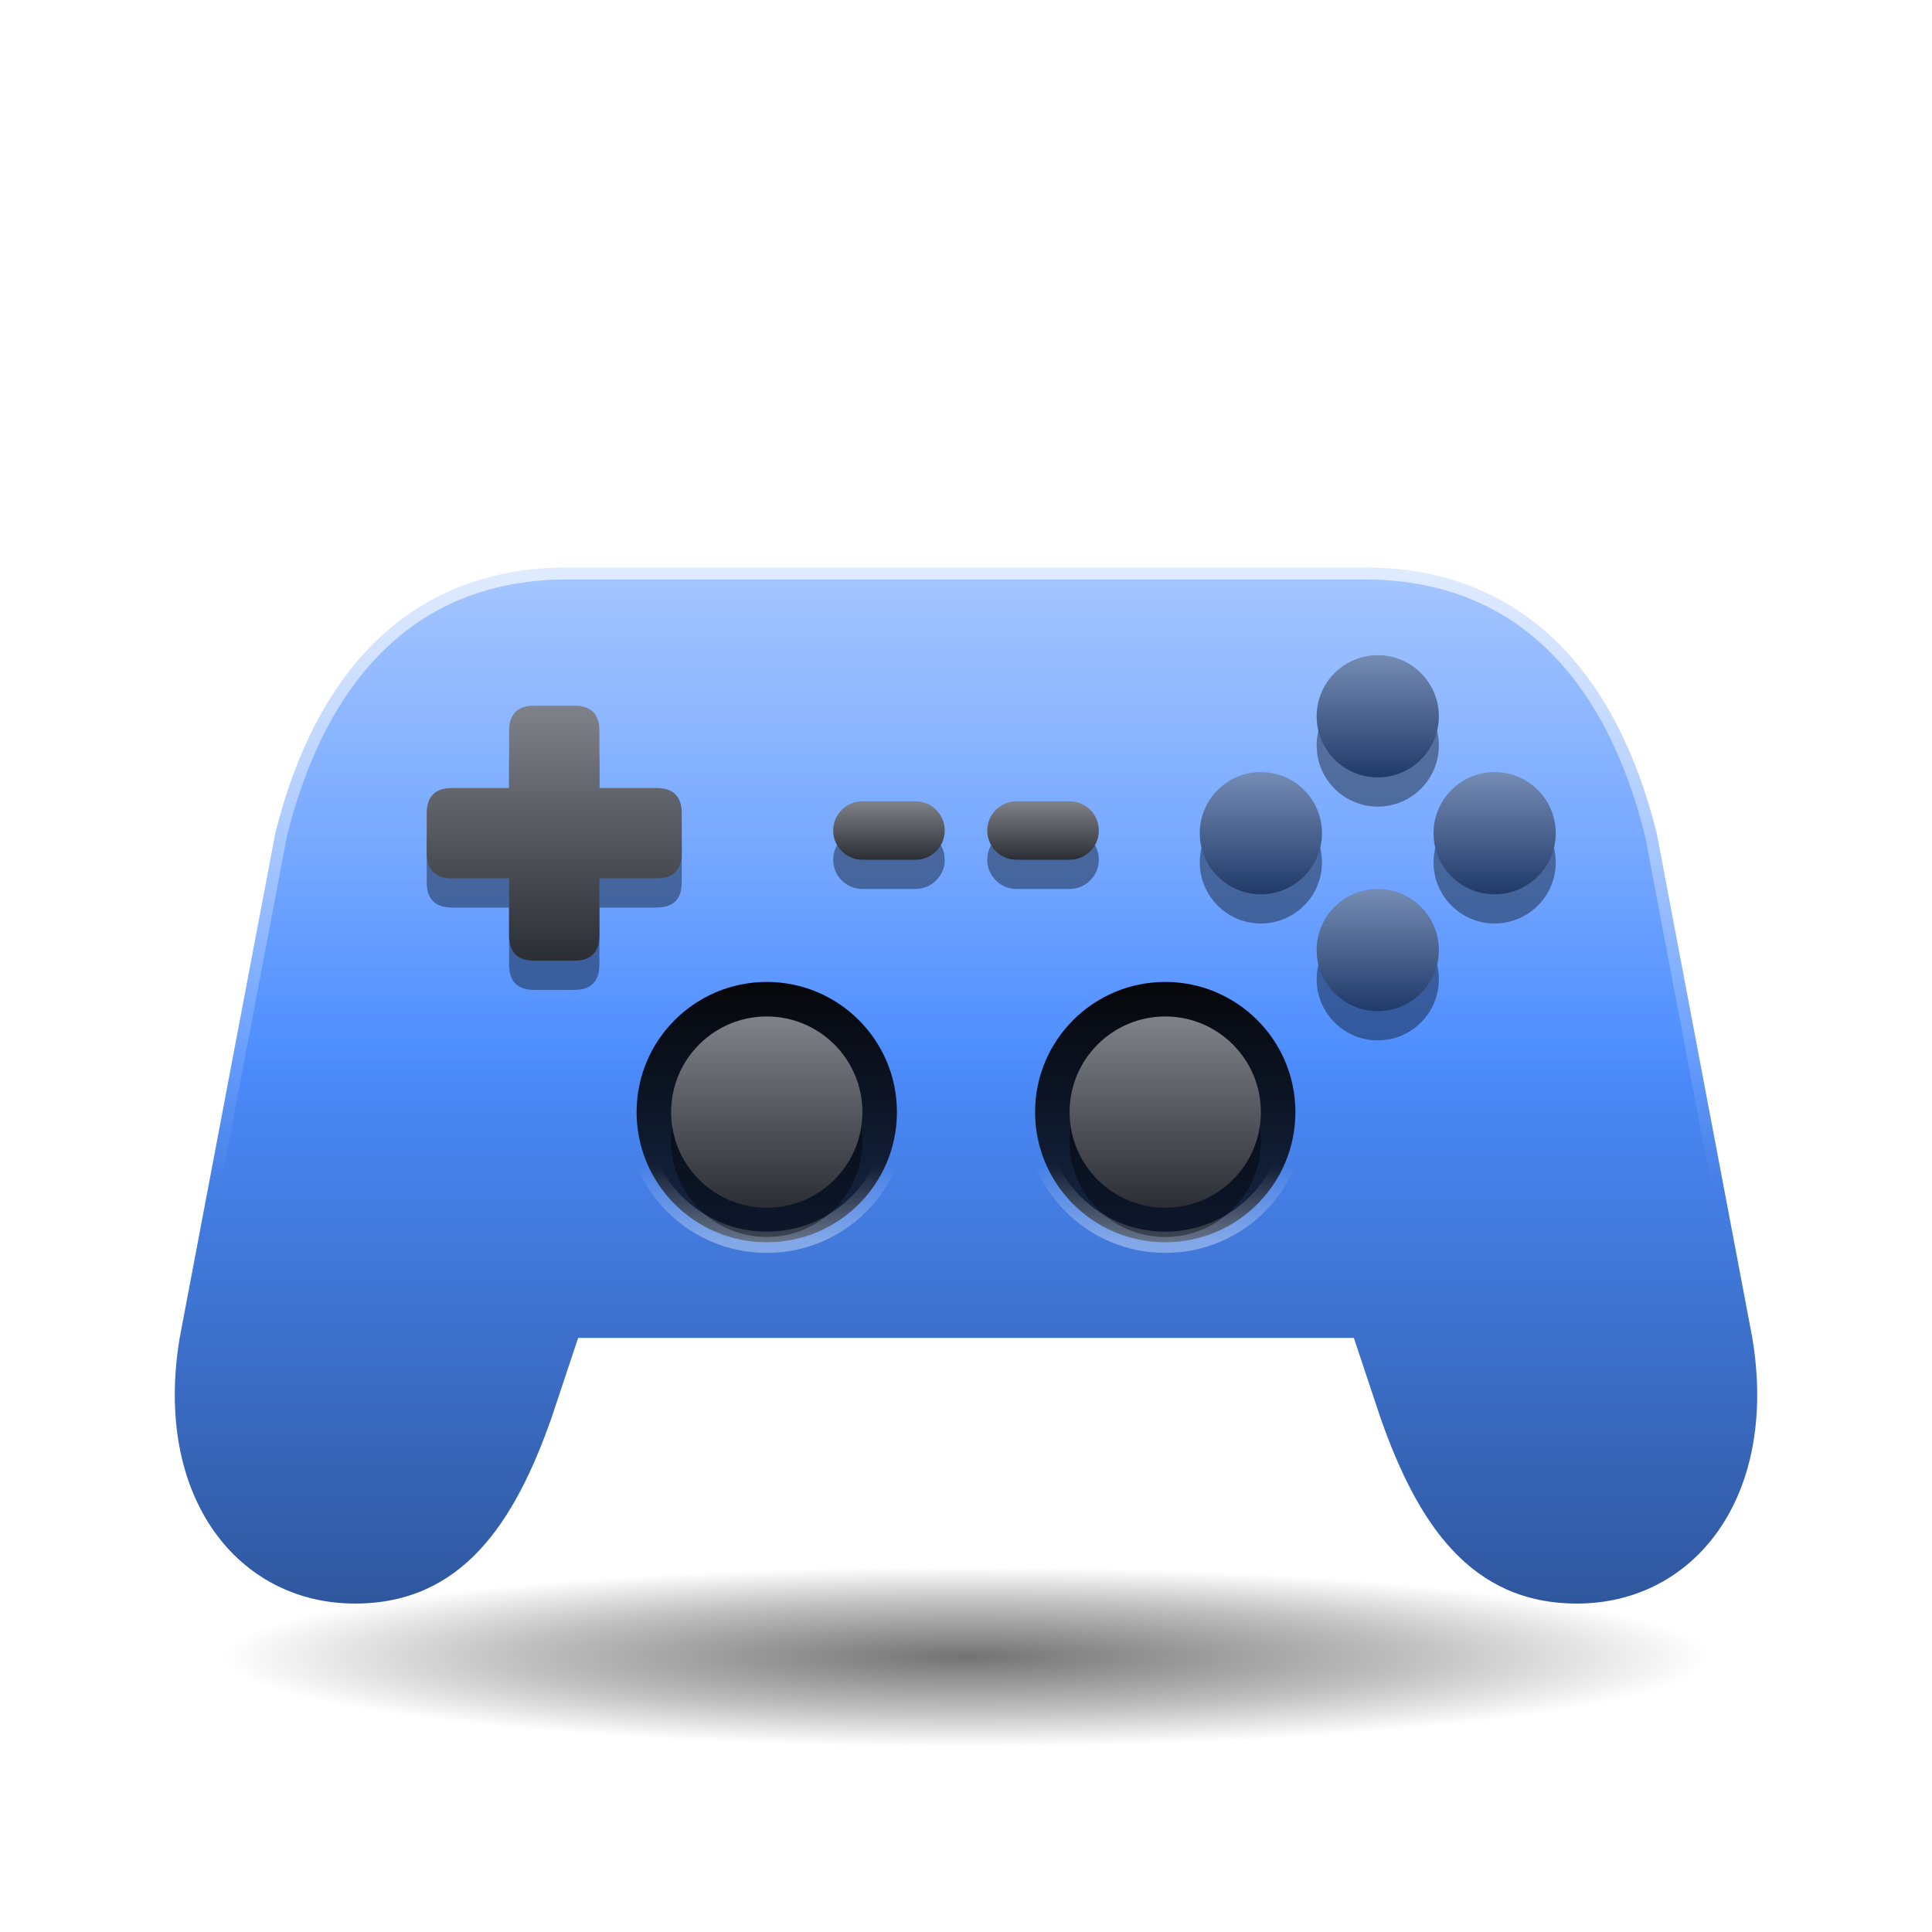
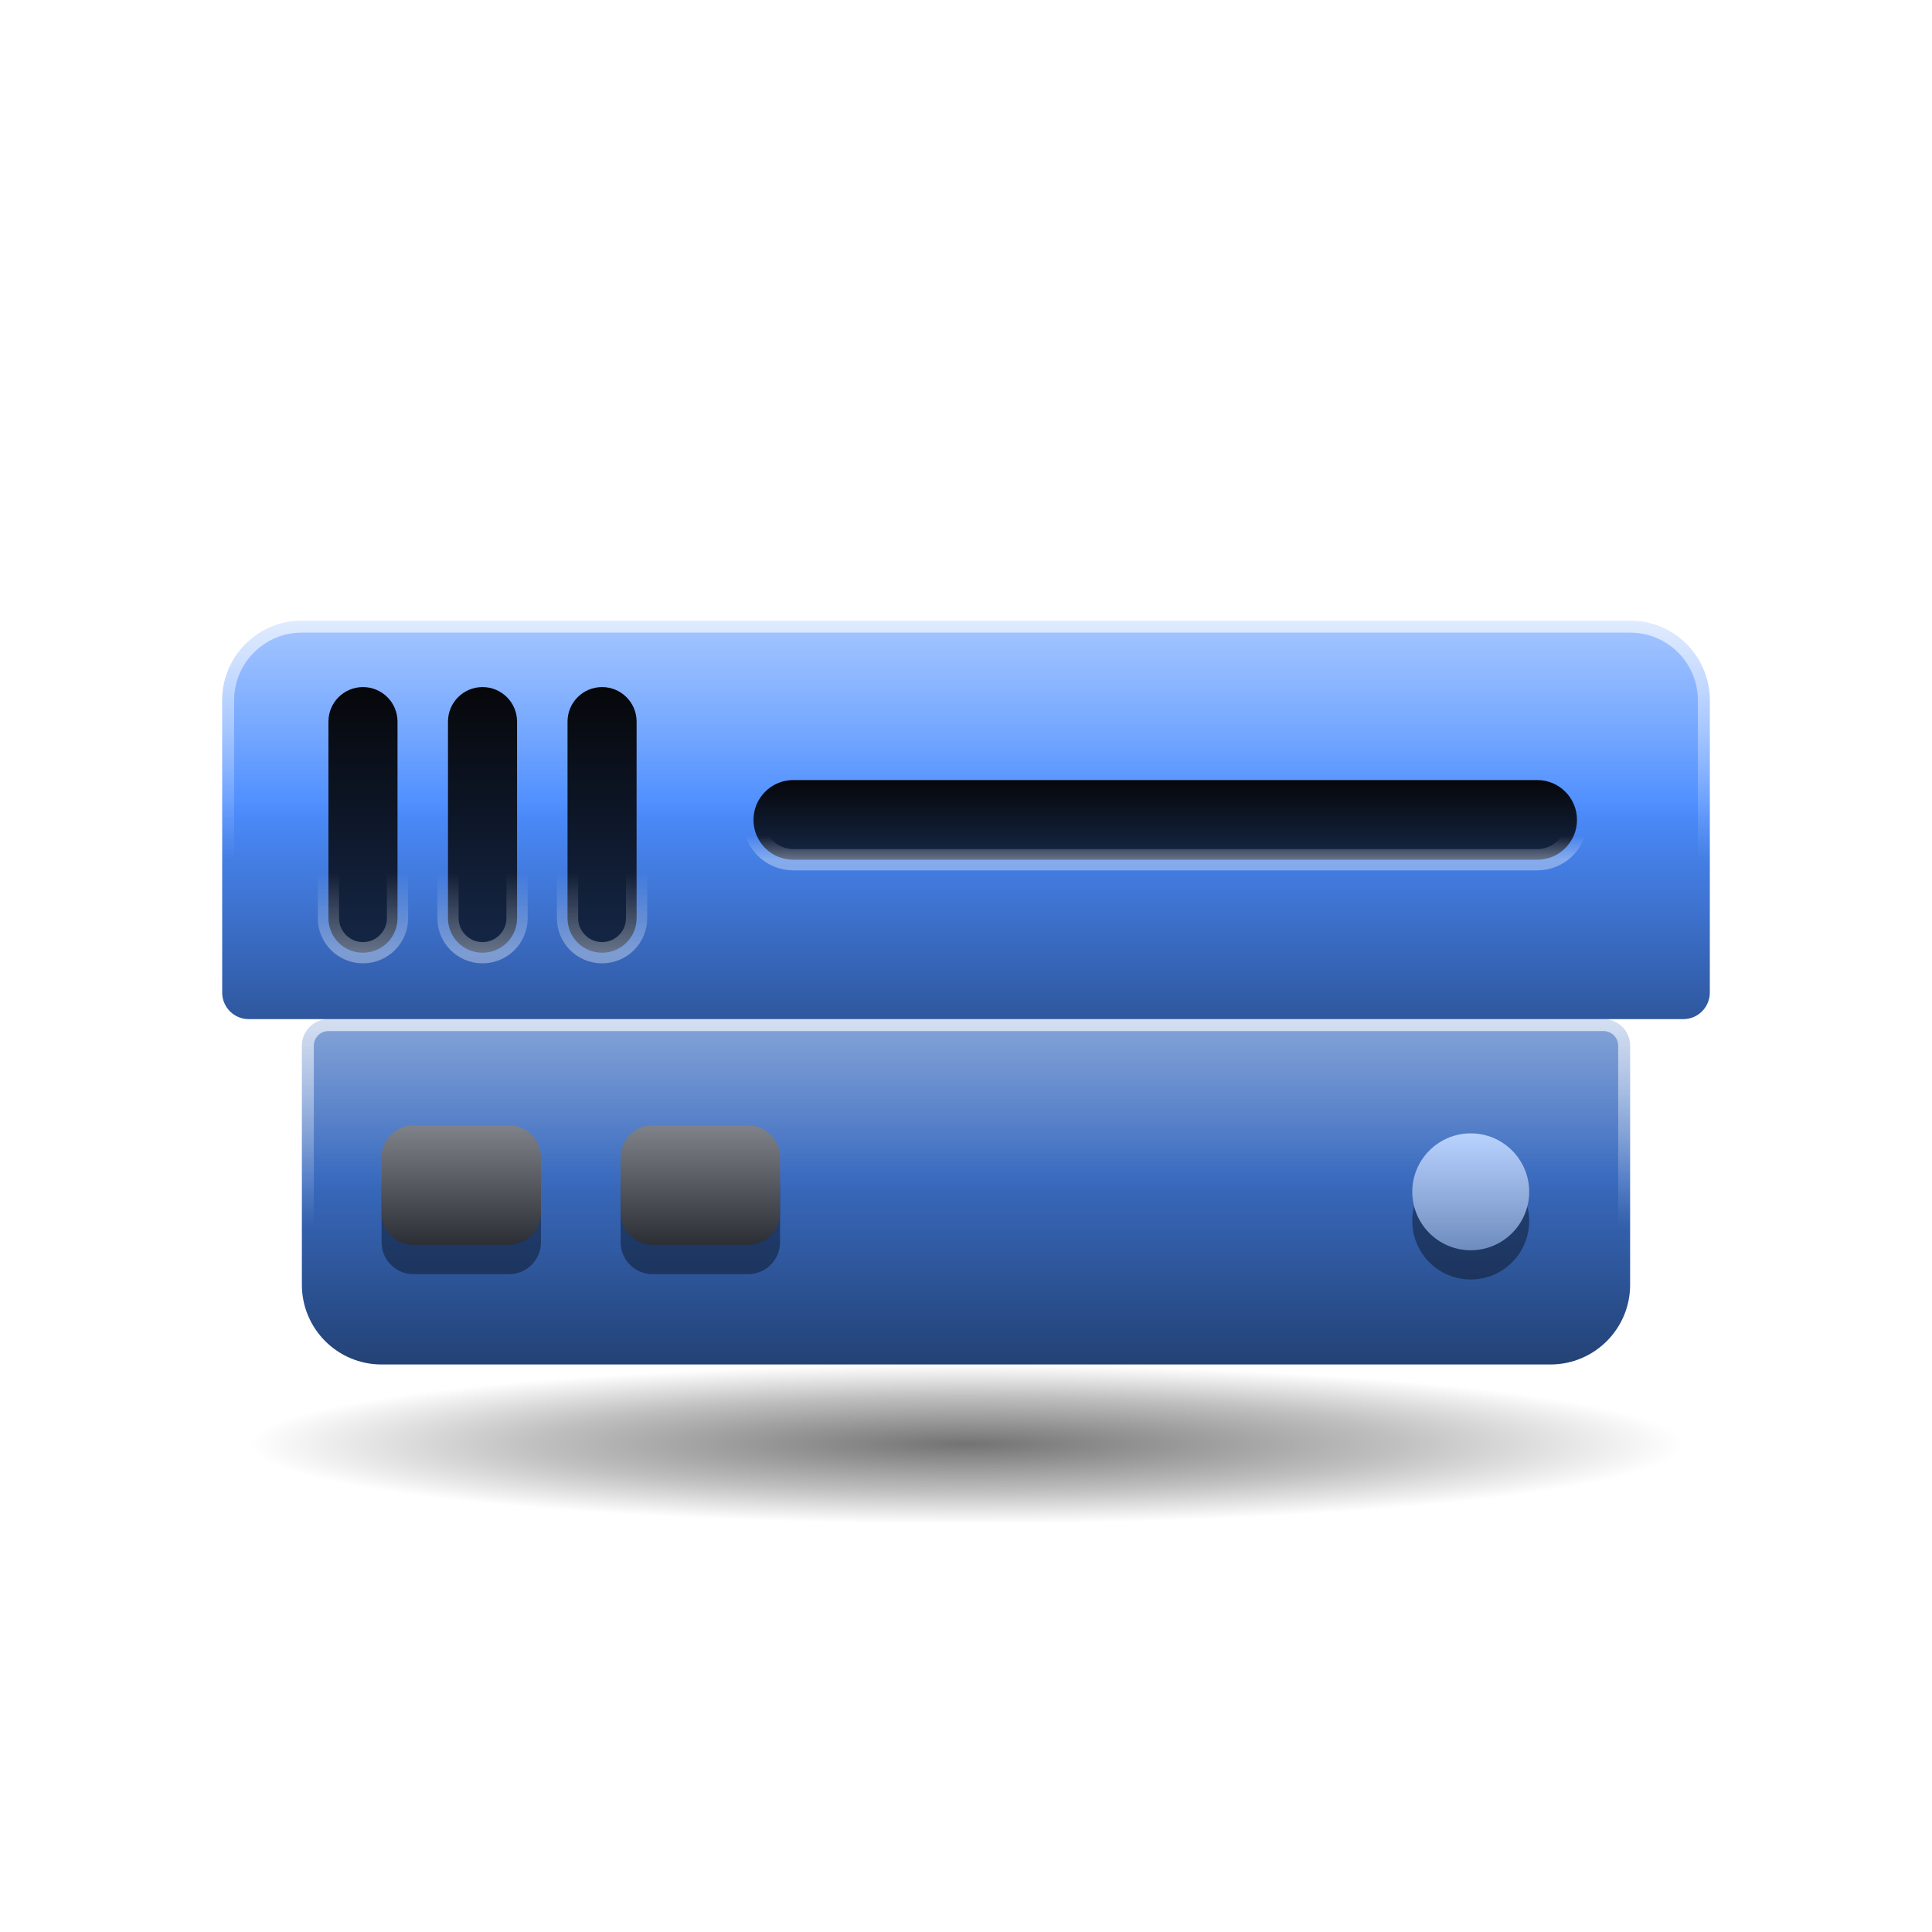
<svg xmlns="http://www.w3.org/2000/svg" width="64" height="64" viewBox="0 0 64 64">
  <defs>
-     <radialGradient id="g0" gradientUnits="userSpaceOnUse" cx="32" cy="58" r="28">
+     <radialGradient id="g0" gradientUnits="userSpaceOnUse" cx="32" cy="50" r="27">
      <stop offset="0" stop-color="#000000" stop-opacity="0.55" />
      <stop offset="0.6" stop-color="#000000" stop-opacity="0.248" />
      <stop offset="1" stop-color="#000000" stop-opacity="0" />
    </radialGradient>
-     <linearGradient id="g1" gradientUnits="userSpaceOnUse" x1="0" y1="17" x2="0" y2="56">
+     <linearGradient id="g1" gradientUnits="userSpaceOnUse" x1="0" y1="34" x2="0" y2="47">
+       <stop offset="0" stop-color="#7094D1" stop-opacity="1" />
+       <stop offset="0.45" stop-color="#396ABF" stop-opacity="1" />
+       <stop offset="1" stop-color="#234276" stop-opacity="1" />
+     </linearGradient>
+     <linearGradient id="g2" gradientUnits="userSpaceOnUse" x1="0" y1="34" x2="0" y2="40.5">
+       <stop offset="0" stop-color="#FFFFFF" stop-opacity="0.15" />
+       <stop offset="1" stop-color="#FFFFFF" stop-opacity="0" />
+     </linearGradient>
+     <linearGradient id="g3" gradientUnits="userSpaceOnUse" x1="0" y1="34" x2="0" y2="41.8">
+       <stop offset="0" stop-color="#FFFFFF" stop-opacity="0.65" />
+       <stop offset="1" stop-color="#FFFFFF" stop-opacity="0" />
+     </linearGradient>
+     <linearGradient id="g4" gradientUnits="userSpaceOnUse" x1="0" y1="19" x2="0" y2="34">
      <stop offset="0" stop-color="#7EADFF" stop-opacity="1" />
      <stop offset="0.45" stop-color="#4C8DFF" stop-opacity="1" />
      <stop offset="1" stop-color="#2F579E" stop-opacity="1" />
    </linearGradient>
-     <linearGradient id="g2" gradientUnits="userSpaceOnUse" x1="0" y1="17" x2="0" y2="36.5">
+     <linearGradient id="g5" gradientUnits="userSpaceOnUse" x1="0" y1="19" x2="0" y2="26.5">
      <stop offset="0" stop-color="#FFFFFF" stop-opacity="0.3" />
      <stop offset="1" stop-color="#FFFFFF" stop-opacity="0" />
    </linearGradient>
-     <linearGradient id="g3" gradientUnits="userSpaceOnUse" x1="0" y1="17" x2="0" y2="40.4">
+     <linearGradient id="g6" gradientUnits="userSpaceOnUse" x1="0" y1="19" x2="0" y2="28">
      <stop offset="0" stop-color="#FFFFFF" stop-opacity="0.65" />
      <stop offset="1" stop-color="#FFFFFF" stop-opacity="0" />
    </linearGradient>
-     <linearGradient id="g4" gradientUnits="userSpaceOnUse" x1="0" y1="22.2" x2="0" y2="31.8">
-       <stop offset="0" stop-color="#7F8288" stop-opacity="1" />
-       <stop offset="1" stop-color="#2C2E36" stop-opacity="1" />
-     </linearGradient>
-     <linearGradient id="g5" gradientUnits="userSpaceOnUse" x1="0" y1="20.3" x2="0" y2="24.9">
-       <stop offset="0" stop-color="#758CB4" stop-opacity="1" />
-       <stop offset="1" stop-color="#203A69" stop-opacity="1" />
-     </linearGradient>
-     <linearGradient id="g6" gradientUnits="userSpaceOnUse" x1="0" y1="24.7" x2="0" y2="29.3">
-       <stop offset="0" stop-color="#758CB4" stop-opacity="1" />
-       <stop offset="1" stop-color="#203A69" stop-opacity="1" />
-     </linearGradient>
-     <linearGradient id="g7" gradientUnits="userSpaceOnUse" x1="0" y1="29.1" x2="0" y2="33.7">
-       <stop offset="0" stop-color="#758CB4" stop-opacity="1" />
-       <stop offset="1" stop-color="#203A69" stop-opacity="1" />
-     </linearGradient>
-     <linearGradient id="g8" gradientUnits="userSpaceOnUse" x1="0" y1="24.7" x2="0" y2="29.3">
-       <stop offset="0" stop-color="#758CB4" stop-opacity="1" />
-       <stop offset="1" stop-color="#203A69" stop-opacity="1" />
-     </linearGradient>
-     <linearGradient id="g9" gradientUnits="userSpaceOnUse" x1="0" y1="25.8" x2="0" y2="28">
-       <stop offset="0" stop-color="#7F8288" stop-opacity="1" />
-       <stop offset="1" stop-color="#2C2E36" stop-opacity="1" />
-     </linearGradient>
-     <linearGradient id="g10" gradientUnits="userSpaceOnUse" x1="0" y1="25.8" x2="0" y2="28">
-       <stop offset="0" stop-color="#7F8288" stop-opacity="1" />
-       <stop offset="1" stop-color="#2C2E36" stop-opacity="1" />
-     </linearGradient>
-     <linearGradient id="g11" gradientUnits="userSpaceOnUse" x1="0" y1="32.6" x2="0" y2="42.4">
+     <linearGradient id="g7" gradientUnits="userSpaceOnUse" x1="0" y1="21.5" x2="0" y2="31.5">
      <stop offset="0" stop-color="#06070A" stop-opacity="1" />
      <stop offset="1" stop-color="#152747" stop-opacity="1" />
    </linearGradient>
-     <linearGradient id="g12" gradientUnits="userSpaceOnUse" x1="0" y1="32.6" x2="0" y2="42.4">
+     <linearGradient id="g8" gradientUnits="userSpaceOnUse" x1="0" y1="21.5" x2="0" y2="31.5">
      <stop offset="0" stop-color="#FFFFFF" stop-opacity="0" />
      <stop offset="0.7" stop-color="#FFFFFF" stop-opacity="0" />
      <stop offset="1" stop-color="#FFFFFF" stop-opacity="0.35" />
    </linearGradient>
-     <linearGradient id="g13" gradientUnits="userSpaceOnUse" x1="0" y1="33.9" x2="0" y2="41.1">
-       <stop offset="0" stop-color="#7F8288" stop-opacity="1" />
-       <stop offset="1" stop-color="#2C2E36" stop-opacity="1" />
-     </linearGradient>
-     <linearGradient id="g14" gradientUnits="userSpaceOnUse" x1="0" y1="32.6" x2="0" y2="42.4">
+     <linearGradient id="g9" gradientUnits="userSpaceOnUse" x1="0" y1="21.5" x2="0" y2="31.5">
      <stop offset="0" stop-color="#06070A" stop-opacity="1" />
      <stop offset="1" stop-color="#152747" stop-opacity="1" />
    </linearGradient>
-     <linearGradient id="g15" gradientUnits="userSpaceOnUse" x1="0" y1="32.6" x2="0" y2="42.4">
+     <linearGradient id="g10" gradientUnits="userSpaceOnUse" x1="0" y1="21.5" x2="0" y2="31.5">
      <stop offset="0" stop-color="#FFFFFF" stop-opacity="0" />
      <stop offset="0.7" stop-color="#FFFFFF" stop-opacity="0" />
      <stop offset="1" stop-color="#FFFFFF" stop-opacity="0.35" />
    </linearGradient>
-     <linearGradient id="g16" gradientUnits="userSpaceOnUse" x1="0" y1="33.9" x2="0" y2="41.1">
+     <linearGradient id="g11" gradientUnits="userSpaceOnUse" x1="0" y1="21.5" x2="0" y2="31.5">
+       <stop offset="0" stop-color="#06070A" stop-opacity="1" />
+       <stop offset="1" stop-color="#152747" stop-opacity="1" />
+     </linearGradient>
+     <linearGradient id="g12" gradientUnits="userSpaceOnUse" x1="0" y1="21.5" x2="0" y2="31.5">
+       <stop offset="0" stop-color="#FFFFFF" stop-opacity="0" />
+       <stop offset="0.7" stop-color="#FFFFFF" stop-opacity="0" />
+       <stop offset="1" stop-color="#FFFFFF" stop-opacity="0.35" />
+     </linearGradient>
+     <linearGradient id="g13" gradientUnits="userSpaceOnUse" x1="0" y1="25" x2="0" y2="28">
+       <stop offset="0" stop-color="#06070A" stop-opacity="1" />
+       <stop offset="1" stop-color="#152747" stop-opacity="1" />
+     </linearGradient>
+     <linearGradient id="g14" gradientUnits="userSpaceOnUse" x1="0" y1="25" x2="0" y2="28">
+       <stop offset="0" stop-color="#FFFFFF" stop-opacity="0" />
+       <stop offset="0.7" stop-color="#FFFFFF" stop-opacity="0" />
+       <stop offset="1" stop-color="#FFFFFF" stop-opacity="0.35" />
+     </linearGradient>
+     <linearGradient id="g15" gradientUnits="userSpaceOnUse" x1="0" y1="38" x2="0" y2="42.5">
      <stop offset="0" stop-color="#7F8288" stop-opacity="1" />
      <stop offset="1" stop-color="#2C2E36" stop-opacity="1" />
    </linearGradient>
+     <linearGradient id="g16" gradientUnits="userSpaceOnUse" x1="0" y1="38" x2="0" y2="42.5">
+       <stop offset="0" stop-color="#7F8288" stop-opacity="1" />
+       <stop offset="1" stop-color="#2C2E36" stop-opacity="1" />
+     </linearGradient>
+     <linearGradient id="g17" gradientUnits="userSpaceOnUse" x1="0" y1="38.3" x2="0" y2="42.7">
+       <stop offset="0" stop-color="#B9D3FF" stop-opacity="1" />
+       <stop offset="1" stop-color="#6F8CBF" stop-opacity="1" />
+     </linearGradient>
  </defs>
  <g transform="translate(32 32) scale(0.88 0.88) translate(-32 -32)">
-     <g transform="translate(32 58) scale(1 0.121) translate(-32 -58)">
-       <path d="M4,58A28,28 0 1 1 60,58A28,28 0 1 1 4,58Z" fill="url(#g0)" />
+     <g transform="translate(32 50) scale(1 0.111) translate(-32 -50)">
+       <path d="M5,50A27,27 0 1 1 59,50A27,27 0 1 1 5,50Z" fill="url(#g0)" />
    </g>
-     <path d="M17,17 H47 C53,17 56.5,21 58,27 L61.6,46 C62.6,52 59.4,56 55,56 C51,56 49,53 47.6,49 L46.6,46 H17.4 L16.4,49 C15,53 13,56 9,56 C4.6,56 1.4,52 2.4,46 L6,27 C7.5,21 11,17 17,17 Z" fill="url(#g1)" />
-     <path d="M17,17 H47 C53,17 56.5,21 58,27 L61.6,46 C62.6,52 59.4,56 55,56 C51,56 49,53 47.6,49 L46.6,46 H17.4 L16.4,49 C15,53 13,56 9,56 C4.6,56 1.4,52 2.4,46 L6,27 C7.5,21 11,17 17,17 Z" fill="url(#g2)" />
-     <path d="M17,17 H47 C53,17 56.5,21 58,27 L61.6,46 C62.6,52 59.4,56 55,56 C51,56 49,53 47.6,49 L46.6,46 H17.4 L16.4,49 C15,53 13,56 9,56 C4.6,56 1.4,52 2.4,46 L6,27 C7.5,21 11,17 17,17 Z" fill="none" stroke="url(#g3)" stroke-width="0.9" stroke-linecap="round" stroke-linejoin="round" />
-     <path d="M14.8,24.252Q14.8,23.3 15.752,23.3L17.248,23.3Q18.2,23.3 18.2,24.252L18.2,26.4L20.348,26.4Q21.3,26.4 21.3,27.352L21.3,28.848Q21.3,29.8 20.348,29.8L18.2,29.8L18.2,31.948Q18.2,32.9 17.248,32.9L15.752,32.9Q14.8,32.9 14.8,31.948L14.8,29.8L12.652,29.8Q11.7,29.8 11.7,28.848L11.7,27.352Q11.7,26.4 12.652,26.4L14.8,26.4Z" fill="#000000" fill-opacity="0.38" />
-     <path d="M14.8,23.152 Q14.8,22.2 15.752,22.2 H17.248 Q18.2,22.2 18.2,23.152 V25.3 H20.348 Q21.3,25.3 21.3,26.252 V27.748 Q21.3,28.7 20.348,28.7 H18.2 V30.848 Q18.2,31.8 17.248,31.8 H15.752 Q14.8,31.8 14.8,30.848 V28.7 H12.652 Q11.7,28.7 11.7,27.748 V26.252 Q11.7,25.3 12.652,25.3 H14.8 Z" fill="url(#g4)" />
-     <path d="M45.2,23.7A2.3,2.3 0 1 1 49.8,23.7A2.3,2.3 0 1 1 45.2,23.7Z" fill="#000000" fill-opacity="0.38" />
-     <path d="M45.2,22.6A2.3,2.3 0 1 1 49.8,22.6A2.3,2.3 0 1 1 45.2,22.6Z" fill="url(#g5)" />
-     <path d="M49.6,28.1A2.3,2.3 0 1 1 54.2,28.1A2.3,2.3 0 1 1 49.6,28.1Z" fill="#000000" fill-opacity="0.38" />
-     <path d="M49.6,27A2.3,2.3 0 1 1 54.2,27A2.3,2.3 0 1 1 49.6,27Z" fill="url(#g6)" />
-     <path d="M45.2,32.5A2.3,2.3 0 1 1 49.8,32.5A2.3,2.3 0 1 1 45.2,32.5Z" fill="#000000" fill-opacity="0.38" />
-     <path d="M45.2,31.4A2.3,2.3 0 1 1 49.8,31.4A2.3,2.3 0 1 1 45.2,31.4Z" fill="url(#g7)" />
-     <path d="M40.8,28.1A2.3,2.3 0 1 1 45.4,28.1A2.3,2.3 0 1 1 40.8,28.1Z" fill="#000000" fill-opacity="0.38" />
-     <path d="M40.8,27A2.3,2.3 0 1 1 45.4,27A2.3,2.3 0 1 1 40.8,27Z" fill="url(#g8)" />
-     <path d="M28.1,26.9L30.1,26.9A1.1,1.1 0 0 1 31.2,28L31.2,28A1.1,1.1 0 0 1 30.1,29.1L28.1,29.1A1.1,1.1 0 0 1 27,28L27,28A1.1,1.1 0 0 1 28.1,26.9Z" fill="#000000" fill-opacity="0.38" />
-     <path d="M28.1,25.8H30.1A1.1,1.1 0 0 1 31.2,26.9V26.9A1.1,1.1 0 0 1 30.1,28H28.1A1.1,1.1 0 0 1 27,26.9V26.9A1.1,1.1 0 0 1 28.1,25.8Z" fill="url(#g9)" />
-     <path d="M33.9,26.9L35.9,26.9A1.1,1.1 0 0 1 37,28L37,28A1.1,1.1 0 0 1 35.9,29.1L33.9,29.1A1.1,1.1 0 0 1 32.8,28L32.8,28A1.1,1.1 0 0 1 33.9,26.9Z" fill="#000000" fill-opacity="0.38" />
-     <path d="M33.9,25.8H35.9A1.1,1.1 0 0 1 37,26.9V26.9A1.1,1.1 0 0 1 35.9,28H33.9A1.1,1.1 0 0 1 32.8,26.9V26.9A1.1,1.1 0 0 1 33.9,25.8Z" fill="url(#g10)" />
-     <path d="M19.6,37.5A4.9,4.9 0 1 1 29.4,37.5A4.9,4.9 0 1 1 19.6,37.5Z" fill="url(#g11)" />
-     <path d="M19.6,37.5A4.9,4.9 0 1 1 29.4,37.5A4.9,4.9 0 1 1 19.6,37.5Z" fill="none" stroke="url(#g12)" stroke-width="0.8" stroke-linecap="round" stroke-linejoin="round" />
-     <path d="M20.9,38.6A3.6,3.6 0 1 1 28.1,38.6A3.6,3.6 0 1 1 20.9,38.6Z" fill="#000000" fill-opacity="0.38" />
-     <path d="M20.9,37.5A3.6,3.6 0 1 1 28.1,37.5A3.6,3.6 0 1 1 20.9,37.5Z" fill="url(#g13)" />
-     <path d="M34.6,37.5A4.9,4.9 0 1 1 44.4,37.5A4.9,4.9 0 1 1 34.6,37.5Z" fill="url(#g14)" />
-     <path d="M34.6,37.5A4.9,4.9 0 1 1 44.4,37.5A4.9,4.9 0 1 1 34.6,37.5Z" fill="none" stroke="url(#g15)" stroke-width="0.8" stroke-linecap="round" stroke-linejoin="round" />
-     <path d="M35.9,38.6A3.6,3.6 0 1 1 43.1,38.6A3.6,3.6 0 1 1 35.9,38.6Z" fill="#000000" fill-opacity="0.38" />
-     <path d="M35.9,37.5A3.6,3.6 0 1 1 43.1,37.5A3.6,3.6 0 1 1 35.9,37.5Z" fill="url(#g16)" />
+     <path d="M8,34H56A1,1 0 0 1 57,35V44A3,3 0 0 1 54,47H10A3,3 0 0 1 7,44V35A1,1 0 0 1 8,34Z" fill="url(#g1)" />
+     <path d="M8,34H56A1,1 0 0 1 57,35V44A3,3 0 0 1 54,47H10A3,3 0 0 1 7,44V35A1,1 0 0 1 8,34Z" fill="url(#g2)" />
+     <path d="M8,34H56A1,1 0 0 1 57,35V44A3,3 0 0 1 54,47H10A3,3 0 0 1 7,44V35A1,1 0 0 1 8,34Z" fill="none" stroke="url(#g3)" stroke-width="0.9" stroke-linecap="round" stroke-linejoin="round" />
+     <path d="M7,19H57A3,3 0 0 1 60,22V33A1,1 0 0 1 59,34H5A1,1 0 0 1 4,33V22A3,3 0 0 1 7,19Z" fill="url(#g4)" />
+     <path d="M7,19H57A3,3 0 0 1 60,22V33A1,1 0 0 1 59,34H5A1,1 0 0 1 4,33V22A3,3 0 0 1 7,19Z" fill="url(#g5)" />
+     <path d="M7,19H57A3,3 0 0 1 60,22V33A1,1 0 0 1 59,34H5A1,1 0 0 1 4,33V22A3,3 0 0 1 7,19Z" fill="none" stroke="url(#g6)" stroke-width="0.9" stroke-linecap="round" stroke-linejoin="round" />
+     <path d="M9.3,21.5H9.3A1.3,1.3 0 0 1 10.6,22.8V30.2A1.3,1.3 0 0 1 9.3,31.5H9.3A1.3,1.3 0 0 1 8,30.2V22.8A1.3,1.3 0 0 1 9.3,21.5Z" fill="url(#g7)" />
+     <path d="M9.3,21.5H9.3A1.3,1.3 0 0 1 10.6,22.8V30.2A1.3,1.3 0 0 1 9.3,31.5H9.3A1.3,1.3 0 0 1 8,30.2V22.8A1.3,1.3 0 0 1 9.3,21.5Z" fill="none" stroke="url(#g8)" stroke-width="0.8" stroke-linecap="round" stroke-linejoin="round" />
+     <path d="M13.8,21.5H13.8A1.3,1.3 0 0 1 15.1,22.8V30.2A1.3,1.3 0 0 1 13.8,31.5H13.8A1.3,1.3 0 0 1 12.5,30.2V22.8A1.3,1.3 0 0 1 13.8,21.5Z" fill="url(#g9)" />
+     <path d="M13.8,21.5H13.8A1.3,1.3 0 0 1 15.1,22.8V30.2A1.3,1.3 0 0 1 13.8,31.5H13.8A1.3,1.3 0 0 1 12.5,30.2V22.8A1.3,1.3 0 0 1 13.8,21.5Z" fill="none" stroke="url(#g10)" stroke-width="0.8" stroke-linecap="round" stroke-linejoin="round" />
+     <path d="M18.3,21.5H18.3A1.3,1.3 0 0 1 19.6,22.8V30.2A1.3,1.3 0 0 1 18.3,31.5H18.3A1.3,1.3 0 0 1 17,30.2V22.8A1.3,1.3 0 0 1 18.3,21.5Z" fill="url(#g11)" />
+     <path d="M18.3,21.5H18.3A1.3,1.3 0 0 1 19.6,22.8V30.2A1.3,1.3 0 0 1 18.3,31.5H18.3A1.3,1.3 0 0 1 17,30.2V22.8A1.3,1.3 0 0 1 18.3,21.5Z" fill="none" stroke="url(#g12)" stroke-width="0.8" stroke-linecap="round" stroke-linejoin="round" />
+     <path d="M25.5,25H53.5A1.5,1.5 0 0 1 55,26.5V26.5A1.5,1.5 0 0 1 53.5,28H25.5A1.5,1.5 0 0 1 24,26.5V26.5A1.5,1.5 0 0 1 25.5,25Z" fill="url(#g13)" />
+     <path d="M25.5,25H53.5A1.5,1.5 0 0 1 55,26.5V26.5A1.5,1.5 0 0 1 53.5,28H25.5A1.5,1.5 0 0 1 24,26.5V26.5A1.5,1.5 0 0 1 25.5,25Z" fill="none" stroke="url(#g14)" stroke-width="0.8" stroke-linecap="round" stroke-linejoin="round" />
+     <path d="M11.2,39.1L14.8,39.1A1.2,1.2 0 0 1 16,40.3L16,42.4A1.2,1.2 0 0 1 14.8,43.6L11.2,43.6A1.2,1.2 0 0 1 10,42.4L10,40.3A1.2,1.2 0 0 1 11.2,39.1Z" fill="#000000" fill-opacity="0.38" />
+     <path d="M11.2,38H14.8A1.2,1.2 0 0 1 16,39.2V41.3A1.2,1.2 0 0 1 14.8,42.5H11.2A1.2,1.2 0 0 1 10,41.3V39.2A1.2,1.2 0 0 1 11.2,38Z" fill="url(#g15)" />
+     <path d="M20.2,39.1L23.8,39.1A1.2,1.2 0 0 1 25,40.3L25,42.4A1.2,1.2 0 0 1 23.8,43.6L20.2,43.6A1.2,1.2 0 0 1 19,42.4L19,40.3A1.2,1.2 0 0 1 20.2,39.1Z" fill="#000000" fill-opacity="0.38" />
+     <path d="M20.2,38H23.8A1.2,1.2 0 0 1 25,39.2V41.3A1.2,1.2 0 0 1 23.8,42.5H20.2A1.2,1.2 0 0 1 19,41.3V39.2A1.2,1.2 0 0 1 20.2,38Z" fill="url(#g16)" />
+     <path d="M48.8,41.6A2.2,2.2 0 1 1 53.2,41.6A2.2,2.2 0 1 1 48.8,41.6Z" fill="#000000" fill-opacity="0.38" />
+     <path d="M48.8,40.5A2.2,2.2 0 1 1 53.2,40.5A2.2,2.2 0 1 1 48.8,40.5Z" fill="url(#g17)" />
  </g>
</svg>
